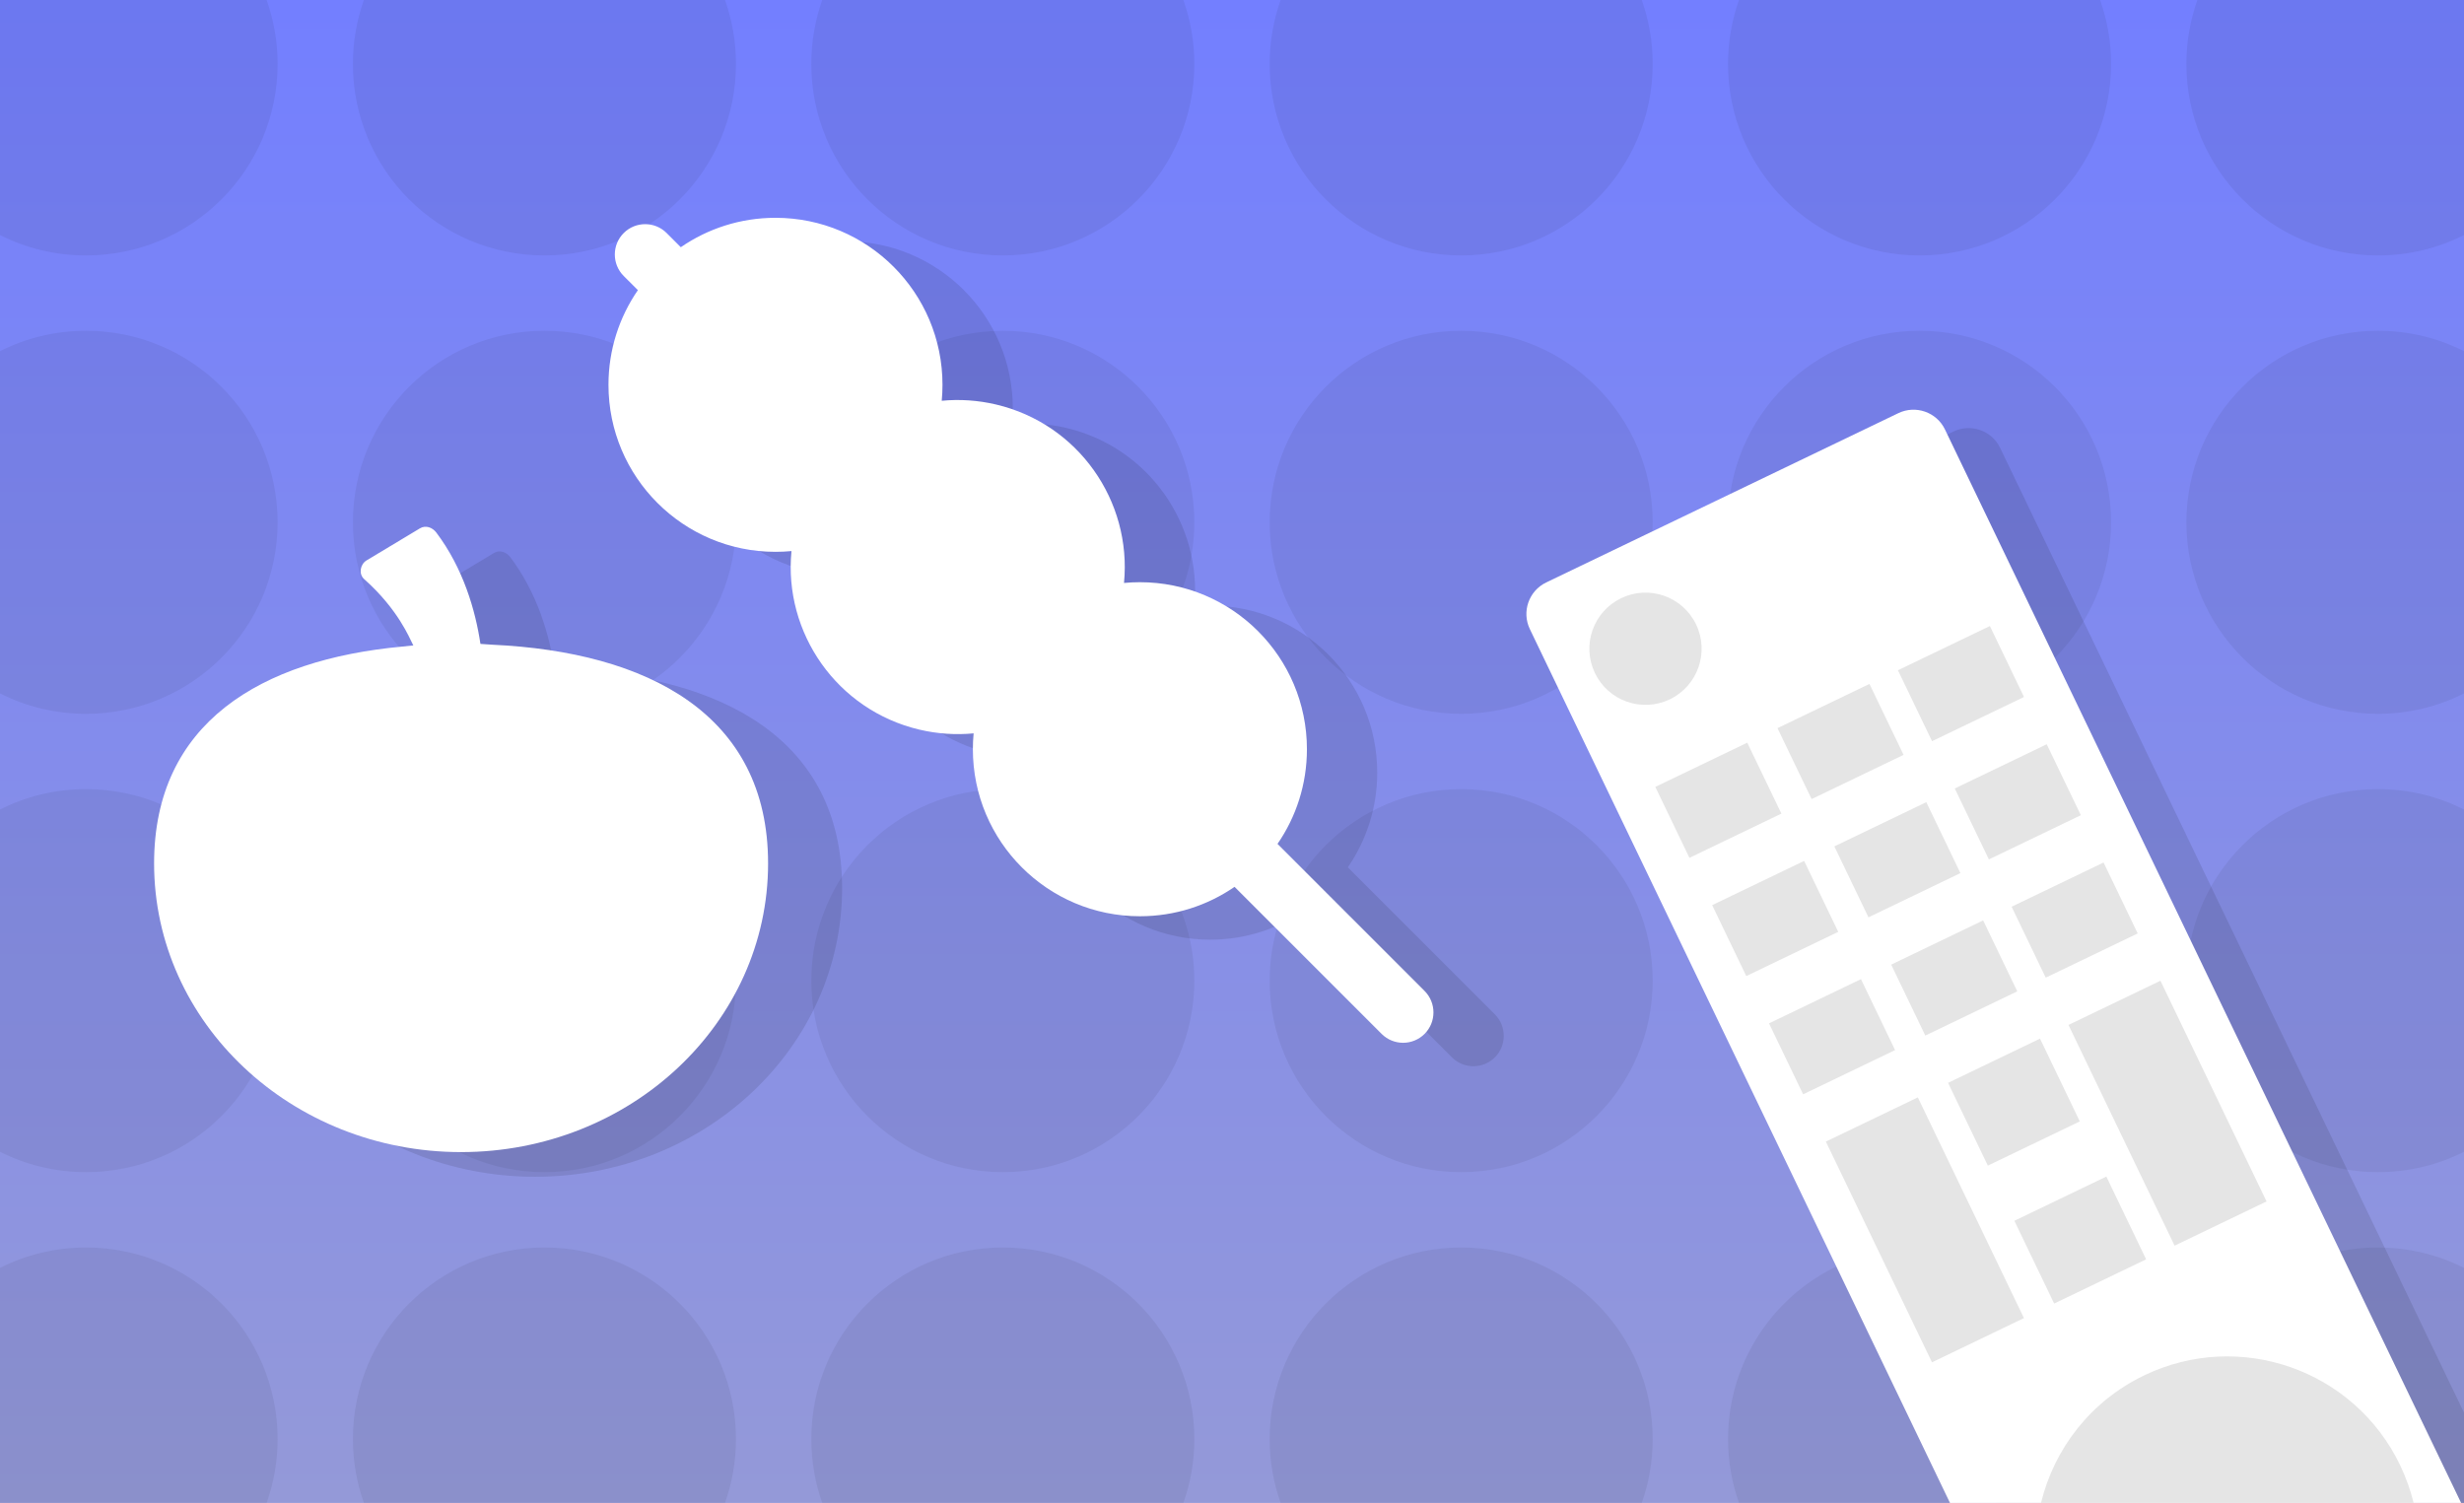
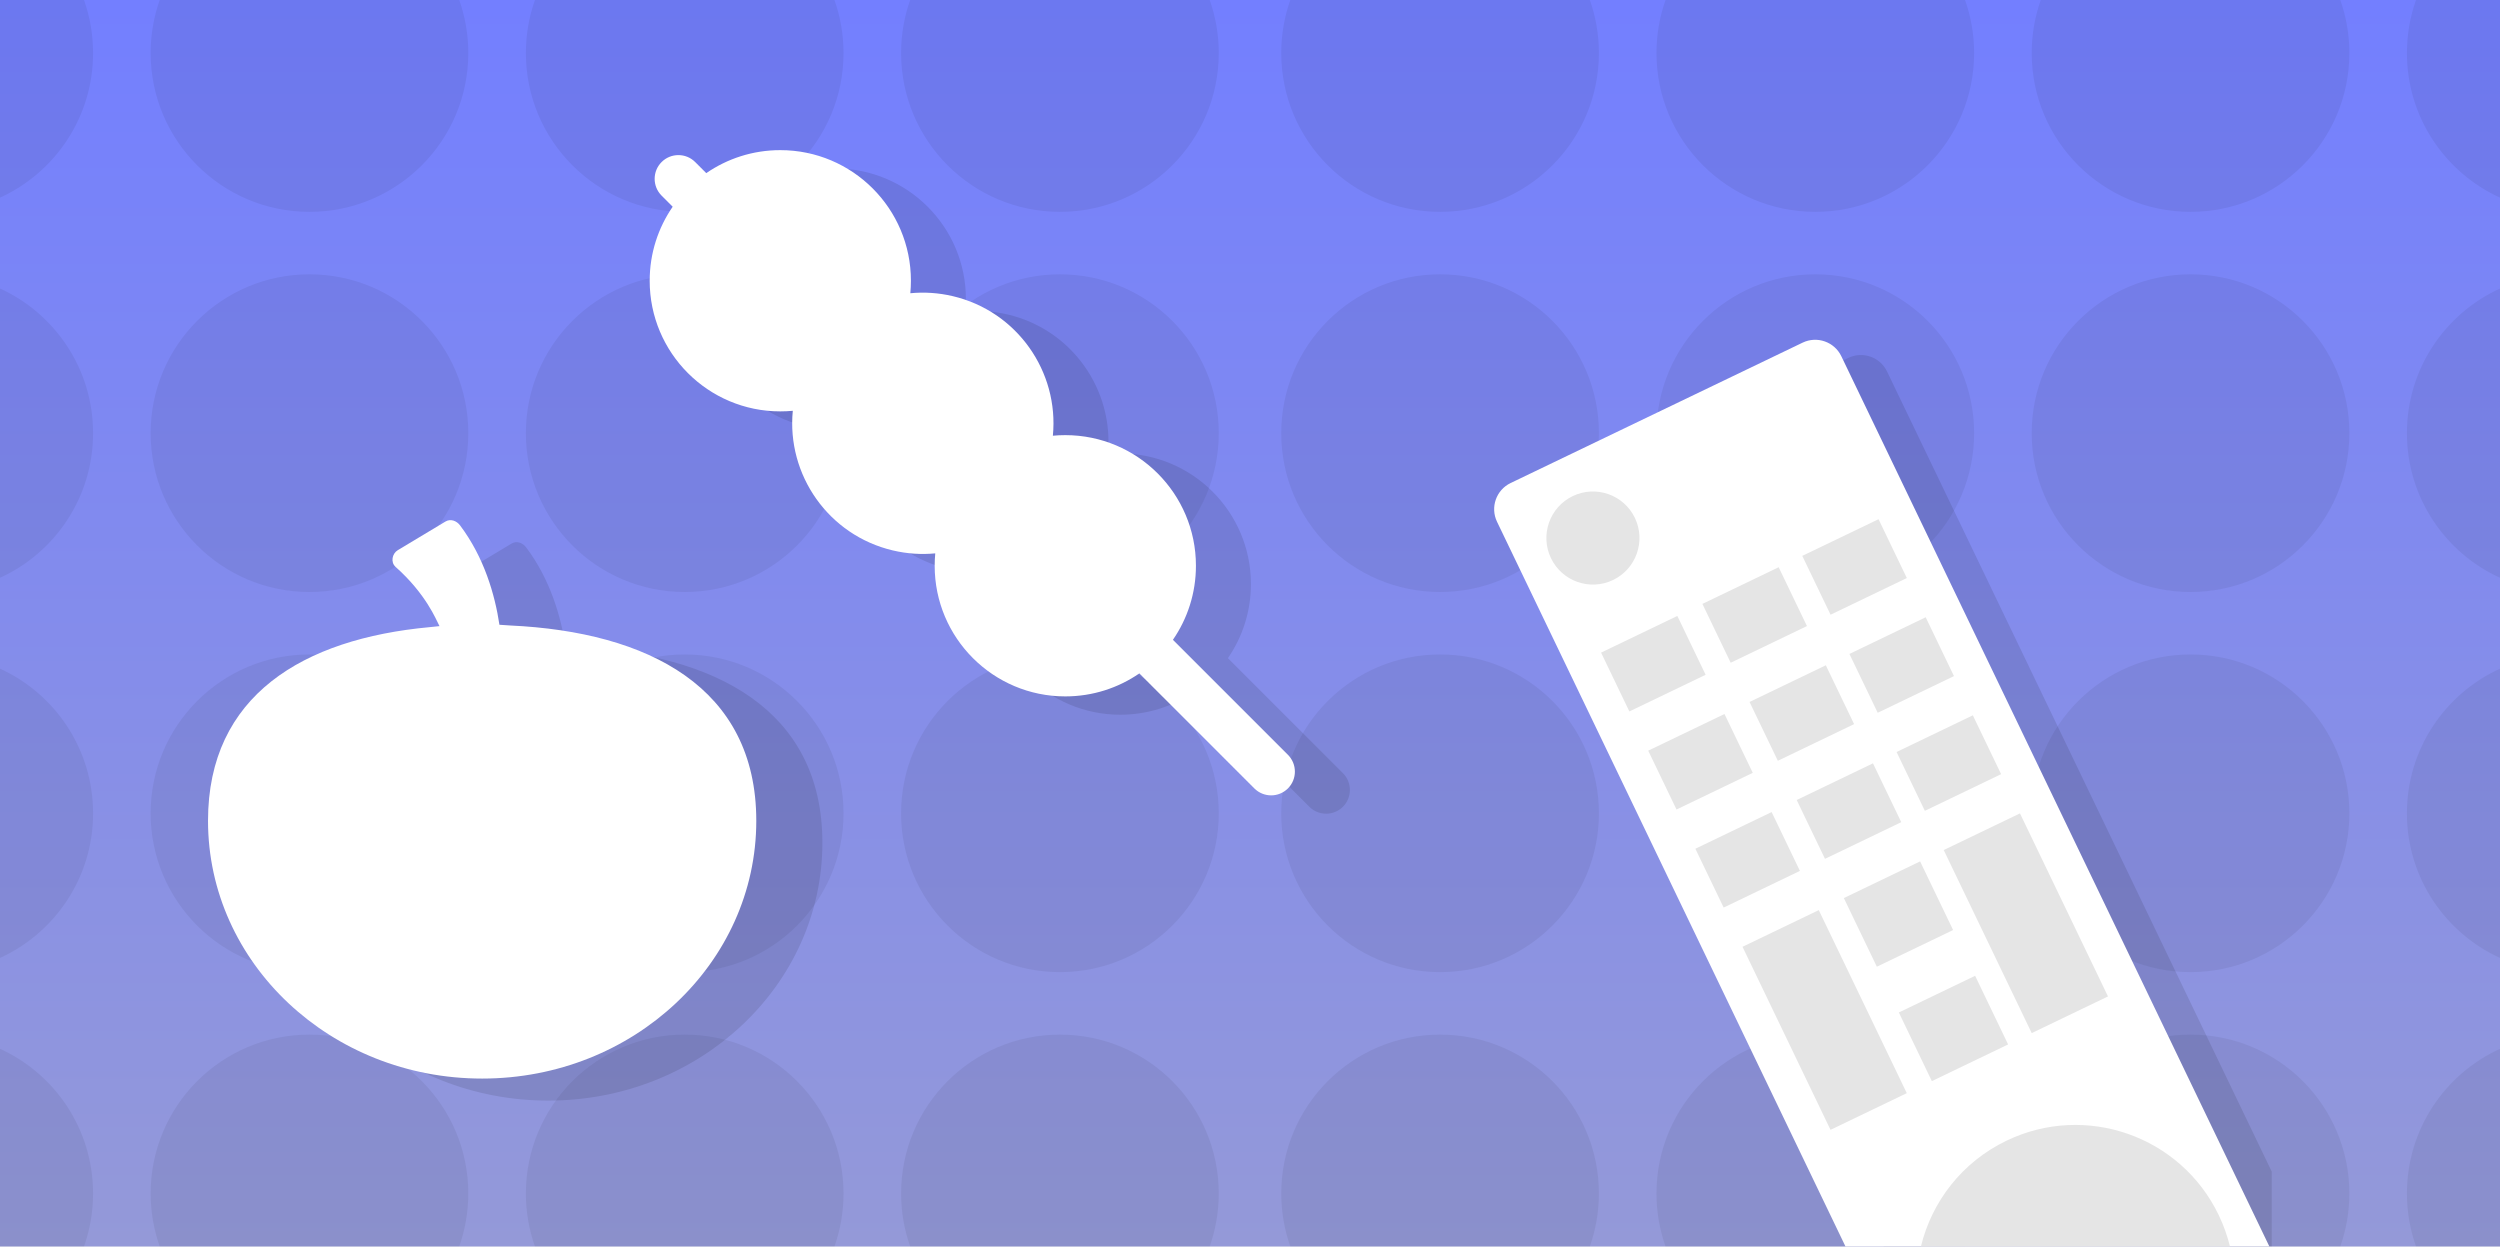
- <svg xmlns="http://www.w3.org/2000/svg" version="1.1" width="335.238" height="204.486" viewBox="0,0,335.238,204.486">
+ <svg xmlns="http://www.w3.org/2000/svg" version="1.1" width="399.757" height="199.313" viewBox="0,0,399.757,199.313">
  <defs>
-     <linearGradient x1="240" y1="77.757" x2="240" y2="282.243" gradientUnits="userSpaceOnUse" id="color-1">
+     <linearGradient x1="229.184" y1="73.746" x2="229.184" y2="273.059" gradientUnits="userSpaceOnUse" id="color-1">
      <stop offset="0" stop-color="#737fff" />
      <stop offset="1" stop-color="#9499d8" />
    </linearGradient>
  </defs>
-   <g transform="translate(-72.38101,-77.75705)">
+   <g transform="translate(-29.30503,-73.74586)">
    <g stroke="none" stroke-miterlimit="10">
-       <path d="M72.381,282.243v-204.486h335.238v204.486z" fill="url(#color-1)" stroke-width="0" />
-       <path d="M245.126,211.182c0,-14.39 11.666,-26.056 26.056,-26.056c14.39,0 26.056,11.666 26.056,26.056c0,14.39 -11.666,26.056 -26.056,26.056c-14.39,0 -26.056,-11.666 -26.056,-26.056z" fill-opacity="0.059" fill="#000000" stroke-width="0" />
-       <path d="M369.852,211.182c0,-14.39 11.666,-26.056 26.056,-26.056c4.212,0 8.19,0.999 11.711,2.774v46.564c-3.521,1.775 -7.499,2.774 -11.711,2.774c-14.39,0 -26.056,-11.666 -26.056,-26.056z" fill-opacity="0.059" fill="#000000" stroke-width="0" />
-       <path d="M182.763,211.182c0,-14.39 11.666,-26.056 26.056,-26.056c14.39,0 26.056,11.666 26.056,26.056c0,14.39 -11.666,26.056 -26.056,26.056c-14.39,0 -26.056,-11.666 -26.056,-26.056z" fill-opacity="0.059" fill="#000000" stroke-width="0" />
-       <path d="M120.399,211.182c0,-14.39 11.666,-26.056 26.056,-26.056c14.39,0 26.056,11.666 26.056,26.056c0,14.39 -11.666,26.056 -26.056,26.056c-14.39,0 -26.056,-11.666 -26.056,-26.056z" fill-opacity="0.059" fill="#000000" stroke-width="0" />
-       <path d="M84.092,185.126c14.39,0 26.056,11.666 26.056,26.056c0,14.39 -11.666,26.056 -26.056,26.056c-4.212,0 -8.19,-0.999 -11.711,-2.774v-46.564c3.521,-1.774 7.499,-2.774 11.711,-2.774z" fill-opacity="0.059" fill="#000000" stroke-width="0" />
-       <path d="M245.126,148.818c0,-14.39 11.666,-26.056 26.056,-26.056c14.39,0 26.056,11.666 26.056,26.056c0,14.39 -11.666,26.056 -26.056,26.056c-14.39,0 -26.056,-11.666 -26.056,-26.056z" fill-opacity="0.059" fill="#000000" stroke-width="0" />
-       <path d="M307.489,148.818c0,-14.39 11.666,-26.056 26.056,-26.056c14.39,0 26.056,11.666 26.056,26.056c0,14.39 -11.666,26.056 -26.056,26.056c-14.39,0 -26.056,-11.666 -26.056,-26.056z" fill-opacity="0.059" fill="#000000" stroke-width="0" />
-       <path d="M369.852,148.818c0,-14.39 11.666,-26.056 26.056,-26.056c4.212,0 8.19,0.999 11.711,2.774v46.564c-3.521,1.775 -7.499,2.774 -11.711,2.774c-14.39,0 -26.056,-11.666 -26.056,-26.056z" fill-opacity="0.059" fill="#000000" stroke-width="0" />
-       <path d="M182.763,148.818c0,-14.39 11.666,-26.056 26.056,-26.056c14.39,0 26.056,11.666 26.056,26.056c0,14.39 -11.666,26.056 -26.056,26.056c-14.39,0 -26.056,-11.666 -26.056,-26.056z" fill-opacity="0.059" fill="#000000" stroke-width="0" />
-       <path d="M120.399,148.818c0,-14.39 11.666,-26.056 26.056,-26.056c14.39,0 26.056,11.666 26.056,26.056c0,14.39 -11.666,26.056 -26.056,26.056c-14.39,0 -26.056,-11.666 -26.056,-26.056z" fill-opacity="0.059" fill="#000000" stroke-width="0" />
-       <path d="M84.092,122.763c14.39,0 26.056,11.666 26.056,26.056c0,14.39 -11.666,26.056 -26.056,26.056c-4.212,0 -8.19,-0.999 -11.711,-2.774v-46.564c3.521,-1.774 7.499,-2.774 11.711,-2.774z" fill-opacity="0.059" fill="#000000" stroke-width="0" />
-       <path d="M245.126,273.545c0,-14.39 11.666,-26.056 26.056,-26.056c14.39,0 26.056,11.666 26.056,26.056c0,3.05 -0.524,5.978 -1.487,8.698h-49.137c-0.963,-2.72 -1.487,-5.648 -1.487,-8.698z" fill-opacity="0.059" fill="#000000" stroke-width="0" />
-       <path d="M307.489,273.545c0,-14.39 11.666,-26.056 26.056,-26.056c14.39,0 26.056,11.666 26.056,26.056c0,3.05 -0.524,5.978 -1.487,8.698h-49.137c-0.963,-2.72 -1.487,-5.648 -1.487,-8.698z" fill-opacity="0.059" fill="#000000" stroke-width="0" />
-       <path d="M407.619,282.243h-36.28c-0.963,-2.72 -1.487,-5.648 -1.487,-8.698c0,-14.39 11.666,-26.056 26.056,-26.056c4.212,0 8.19,0.999 11.711,2.774z" fill-opacity="0.059" fill="#000000" stroke-width="0" />
-       <path d="M182.763,273.545c0,-14.39 11.666,-26.056 26.056,-26.056c14.39,0 26.056,11.666 26.056,26.056c0,3.05 -0.524,5.978 -1.487,8.698h-49.137c-0.963,-2.72 -1.487,-5.648 -1.487,-8.698z" fill-opacity="0.059" fill="#000000" stroke-width="0" />
-       <path d="M120.399,273.545c0,-14.39 11.666,-26.056 26.056,-26.056c14.39,0 26.056,11.666 26.056,26.056c0,3.05 -0.524,5.978 -1.487,8.698h-49.137c-0.963,-2.72 -1.487,-5.648 -1.487,-8.698z" fill-opacity="0.059" fill="#000000" stroke-width="0" />
-       <path d="M72.381,282.243v-31.98c3.521,-1.774 7.499,-2.774 11.711,-2.774c14.39,0 26.056,11.666 26.056,26.056c0,3.05 -0.524,5.978 -1.487,8.698z" fill-opacity="0.059" fill="#000000" stroke-width="0" />
-       <path d="M245.126,86.455c0,-3.05 0.524,-5.978 1.487,-8.698h49.137c0.963,2.72 1.487,5.648 1.487,8.698c0,14.39 -11.666,26.056 -26.056,26.056c-14.39,0 -26.056,-11.666 -26.056,-26.056z" fill-opacity="0.059" fill="#000000" stroke-width="0" />
-       <path d="M307.489,86.455c0,-3.05 0.524,-5.978 1.487,-8.698h49.137c0.963,2.72 1.487,5.648 1.487,8.698c0,14.39 -11.666,26.056 -26.056,26.056c-14.39,0 -26.056,-11.666 -26.056,-26.056z" fill-opacity="0.059" fill="#000000" stroke-width="0" />
-       <path d="M407.619,77.757v31.98c-3.521,1.775 -7.499,2.774 -11.711,2.774c-14.39,0 -26.056,-11.666 -26.056,-26.056c0,-3.05 0.524,-5.978 1.487,-8.698z" fill-opacity="0.059" fill="#000000" stroke-width="0" />
-       <path d="M182.763,86.455c0,-3.05 0.524,-5.978 1.487,-8.698h49.137c0.963,2.72 1.487,5.648 1.487,8.698c0,14.39 -11.666,26.056 -26.056,26.056c-14.39,0 -26.056,-11.666 -26.056,-26.056z" fill-opacity="0.059" fill="#000000" stroke-width="0" />
-       <path d="M120.399,86.455c0,-3.05 0.524,-5.978 1.487,-8.698h49.137c0.963,2.72 1.487,5.648 1.487,8.698c0,14.39 -11.666,26.056 -26.056,26.056c-14.39,0 -26.056,-11.666 -26.056,-26.056z" fill-opacity="0.059" fill="#000000" stroke-width="0" />
-       <path d="M72.381,77.757h36.28c0.963,2.72 1.487,5.648 1.487,8.698c0,14.39 -11.666,26.056 -26.056,26.056c-4.212,0 -8.19,-0.999 -11.711,-2.774z" fill-opacity="0.059" fill="#000000" stroke-width="0" />
-       <path d="M407.619,282.243h-63.633l-55.96,-116.388c-1.139,-2.369 -0.142,-5.213 2.227,-6.352l47.903,-23.032c2.369,-1.139 5.213,-0.142 6.352,2.227l63.112,131.261z" fill-opacity="0.102" fill="#000000" stroke-width="0" />
-       <g stroke-width="0">
-         <path d="M280.525,163.355c-1.139,-2.369 -0.142,-5.213 2.227,-6.352l47.903,-23.032c2.369,-1.139 5.213,-0.142 6.352,2.227l70.22,146.045h-69.54z" fill="#ffffff" />
-         <path d="M364.112,264.886c12.981,-6.241 28.564,-0.778 34.806,12.203c0.809,1.683 1.422,3.41 1.846,5.154h-50.697c1.782,-7.331 6.715,-13.833 14.045,-17.357z" fill="#e5e5e5" />
-         <path d="M289.377,169.332c-1.827,-3.801 -0.228,-8.363 3.573,-10.19c3.801,-1.827 8.363,-0.228 10.19,3.573c1.827,3.801 0.228,8.363 -3.573,10.19c-3.801,1.827 -8.363,0.228 -10.19,-3.573z" fill="#e5e5e5" />
-         <path d="M302.235,194.472l-4.641,-9.652l12.512,-6.016l4.641,9.652z" fill="#e5e5e5" />
-         <path d="M318.858,186.479l-4.641,-9.652l12.512,-6.016l4.641,9.652z" fill="#e5e5e5" />
-         <path d="M335.243,178.601l-4.641,-9.652l12.512,-6.016l4.641,9.652z" fill="#e5e5e5" />
-         <path d="M309.97,210.559l-4.641,-9.652l12.512,-6.016l4.641,9.652z" fill="#e5e5e5" />
-         <path d="M326.593,202.566l-4.641,-9.652l12.512,-6.016l4.641,9.652z" fill="#e5e5e5" />
-         <path d="M342.977,194.688l-4.641,-9.652l12.512,-6.016l4.641,9.652z" fill="#e5e5e5" />
-         <path d="M317.704,226.645l-4.641,-9.652l12.512,-6.016l4.641,9.652z" fill="#e5e5e5" />
-         <path d="M334.327,218.653l-4.641,-9.652l12.512,-6.016l4.641,9.652z" fill="#e5e5e5" />
-         <path d="M350.712,210.775l-4.641,-9.652l12.512,-6.016l4.641,9.652z" fill="#e5e5e5" />
-         <path d="M335.236,263.109l-14.438,-30.029l12.512,-6.016l14.438,30.029z" fill="#e5e5e5" />
-         <path d="M368.244,247.238l-14.438,-30.029l12.512,-6.016l14.438,30.029z" fill="#e5e5e5" />
-         <path d="M342.835,236.348l-5.414,-11.261l12.512,-6.016l5.414,11.261z" fill="#e5e5e5" />
-         <path d="M351.859,255.116l-5.414,-11.261l12.512,-6.016l5.414,11.261z" fill="#e5e5e5" />
+       <path d="M29.305,273.059v-199.313h399.757v199.313z" fill="url(#color-1)" stroke-width="0" />
+       <path d="M234.18,203.795c0,-14.026 11.37,-25.397 25.397,-25.397c14.026,0 25.397,11.37 25.397,25.397c0,14.026 -11.37,25.397 -25.397,25.397c-14.026,0 -25.397,-11.37 -25.397,-25.397z" fill-opacity="0.059" fill="#000000" stroke-width="0" />
+       <path d="M173.394,203.795c0,-14.026 11.37,-25.397 25.397,-25.397c14.026,0 25.397,11.37 25.397,25.397c0,14.026 -11.37,25.397 -25.397,25.397c-14.026,0 -25.397,-11.37 -25.397,-25.397z" fill-opacity="0.059" fill="#000000" stroke-width="0" />
+       <path d="M234.18,143.01c0,-14.026 11.37,-25.397 25.397,-25.397c14.026,0 25.397,11.37 25.397,25.397c0,14.026 -11.37,25.397 -25.397,25.397c-14.026,0 -25.397,-11.37 -25.397,-25.397z" fill-opacity="0.059" fill="#000000" stroke-width="0" />
+       <path d="M173.394,143.01c0,-14.026 11.37,-25.397 25.397,-25.397c14.026,0 25.397,11.37 25.397,25.397c0,14.026 -11.37,25.397 -25.397,25.397c-14.026,0 -25.397,-11.37 -25.397,-25.397z" fill-opacity="0.059" fill="#000000" stroke-width="0" />
+       <path d="M234.18,264.581c0,-14.026 11.37,-25.397 25.397,-25.397c14.026,0 25.397,11.37 25.397,25.397c0,2.973 -0.511,5.827 -1.45,8.478h-47.894c-0.939,-2.651 -1.45,-5.505 -1.45,-8.478z" fill-opacity="0.059" fill="#000000" stroke-width="0" />
+       <path d="M173.394,264.581c0,-14.026 11.37,-25.397 25.397,-25.397c14.026,0 25.397,11.37 25.397,25.397c0,2.973 -0.511,5.827 -1.45,8.478h-47.894c-0.939,-2.651 -1.45,-5.505 -1.45,-8.478z" fill-opacity="0.059" fill="#000000" stroke-width="0" />
+       <path d="M234.18,82.224c0,-2.973 0.511,-5.827 1.45,-8.478h47.894c0.939,2.651 1.45,5.505 1.45,8.478c0,14.026 -11.37,25.397 -25.397,25.397c-14.026,0 -25.397,-11.37 -25.397,-25.397z" fill-opacity="0.059" fill="#000000" stroke-width="0" />
+       <path d="M173.394,82.224c0,-2.973 0.511,-5.827 1.45,-8.478h47.894c0.939,2.651 1.45,5.505 1.45,8.478c0,14.026 -11.37,25.397 -25.397,25.397c-14.026,0 -25.397,-11.37 -25.397,-25.397z" fill-opacity="0.059" fill="#000000" stroke-width="0" />
+       <path d="M294.18,203.795c0,-14.026 11.37,-25.397 25.397,-25.397c14.026,0 25.397,11.37 25.397,25.397c0,14.026 -11.37,25.397 -25.397,25.397c-14.026,0 -25.397,-11.37 -25.397,-25.397z" fill-opacity="0.059" fill="#000000" stroke-width="0" />
+       <path d="M294.18,143.01c0,-14.026 11.37,-25.397 25.397,-25.397c14.026,0 25.397,11.37 25.397,25.397c0,14.026 -11.37,25.397 -25.397,25.397c-14.026,0 -25.397,-11.37 -25.397,-25.397z" fill-opacity="0.059" fill="#000000" stroke-width="0" />
+       <path d="M294.18,264.581c0,-14.026 11.37,-25.397 25.397,-25.397c14.026,0 25.397,11.37 25.397,25.397c0,2.973 -0.511,5.827 -1.45,8.478h-47.894c-0.939,-2.651 -1.45,-5.505 -1.45,-8.478z" fill-opacity="0.059" fill="#000000" stroke-width="0" />
+       <path d="M294.18,82.224c0,-2.973 0.511,-5.827 1.45,-8.478h47.894c0.939,2.651 1.45,5.505 1.45,8.478c0,14.026 -11.37,25.397 -25.397,25.397c-14.026,0 -25.397,-11.37 -25.397,-25.397z" fill-opacity="0.059" fill="#000000" stroke-width="0" />
+       <path d="M113.394,203.795c0,-14.026 11.37,-25.397 25.397,-25.397c14.026,0 25.397,11.37 25.397,25.397c0,14.026 -11.37,25.397 -25.397,25.397c-14.026,0 -25.397,-11.37 -25.397,-25.397z" fill-opacity="0.059" fill="#000000" stroke-width="0" />
+       <path d="M113.394,143.01c0,-14.026 11.37,-25.397 25.397,-25.397c14.026,0 25.397,11.37 25.397,25.397c0,14.026 -11.37,25.397 -25.397,25.397c-14.026,0 -25.397,-11.37 -25.397,-25.397z" fill-opacity="0.059" fill="#000000" stroke-width="0" />
+       <path d="M113.394,264.581c0,-14.026 11.37,-25.397 25.397,-25.397c14.026,0 25.397,11.37 25.397,25.397c0,2.973 -0.511,5.827 -1.45,8.478h-47.894c-0.939,-2.651 -1.45,-5.505 -1.45,-8.478z" fill-opacity="0.059" fill="#000000" stroke-width="0" />
+       <path d="M113.394,82.224c0,-2.973 0.511,-5.827 1.45,-8.478h47.894c0.939,2.651 1.45,5.505 1.45,8.478c0,14.026 -11.37,25.397 -25.397,25.397c-14.026,0 -25.397,-11.37 -25.397,-25.397z" fill-opacity="0.059" fill="#000000" stroke-width="0" />
+       <path d="M53.394,203.795c0,-14.026 11.37,-25.397 25.397,-25.397c14.026,0 25.397,11.37 25.397,25.397c0,14.026 -11.37,25.397 -25.397,25.397c-14.026,0 -25.397,-11.37 -25.397,-25.397z" fill-opacity="0.059" fill="#000000" stroke-width="0" />
+       <path d="M53.394,143.01c0,-14.026 11.37,-25.397 25.397,-25.397c14.026,0 25.397,11.37 25.397,25.397c0,14.026 -11.37,25.397 -25.397,25.397c-14.026,0 -25.397,-11.37 -25.397,-25.397z" fill-opacity="0.059" fill="#000000" stroke-width="0" />
+       <path d="M53.394,264.581c0,-14.026 11.37,-25.397 25.397,-25.397c14.026,0 25.397,11.37 25.397,25.397c0,2.973 -0.511,5.827 -1.45,8.478h-47.894c-0.939,-2.651 -1.45,-5.505 -1.45,-8.478z" fill-opacity="0.059" fill="#000000" stroke-width="0" />
+       <path d="M53.394,82.224c0,-2.973 0.511,-5.827 1.45,-8.478h47.894c0.939,2.651 1.45,5.505 1.45,8.478c0,14.026 -11.37,25.397 -25.397,25.397c-14.026,0 -25.397,-11.37 -25.397,-25.397z" fill-opacity="0.059" fill="#000000" stroke-width="0" />
+       <path d="M44.188,203.795c0,10.276 -6.103,19.127 -14.883,23.125v-46.25c8.779,3.998 14.883,12.849 14.883,23.125z" fill-opacity="0.059" fill="#000000" stroke-width="0" />
+       <path d="M44.188,143.01c0,10.276 -6.103,19.127 -14.883,23.125v-46.25c8.779,3.998 14.883,12.849 14.883,23.125z" fill-opacity="0.059" fill="#000000" stroke-width="0" />
+       <path d="M44.188,264.581c0,2.973 -0.511,5.827 -1.45,8.478h-13.433v-31.603c8.779,3.998 14.883,12.849 14.883,23.125z" fill-opacity="0.059" fill="#000000" stroke-width="0" />
+       <path d="M42.738,73.746c0.939,2.651 1.45,5.505 1.45,8.478c0,10.276 -6.103,19.127 -14.883,23.125v-31.603z" fill-opacity="0.059" fill="#000000" stroke-width="0" />
+       <path d="M354.18,203.795c0,-14.026 11.37,-25.397 25.397,-25.397c14.026,0 25.397,11.37 25.397,25.397c0,14.026 -11.37,25.397 -25.397,25.397c-14.026,0 -25.397,-11.37 -25.397,-25.397z" fill-opacity="0.059" fill="#000000" stroke-width="0" />
+       <path d="M354.18,143.01c0,-14.026 11.37,-25.397 25.397,-25.397c14.026,0 25.397,11.37 25.397,25.397c0,14.026 -11.37,25.397 -25.397,25.397c-14.026,0 -25.397,-11.37 -25.397,-25.397z" fill-opacity="0.059" fill="#000000" stroke-width="0" />
+       <path d="M354.18,264.581c0,-14.026 11.37,-25.397 25.397,-25.397c14.026,0 25.397,11.37 25.397,25.397c0,2.973 -0.511,5.827 -1.45,8.478h-47.894c-0.939,-2.651 -1.45,-5.505 -1.45,-8.478z" fill-opacity="0.059" fill="#000000" stroke-width="0" />
+       <path d="M354.18,82.224c0,-2.973 0.511,-5.827 1.45,-8.478h47.894c0.939,2.651 1.45,5.505 1.45,8.478c0,14.026 -11.37,25.397 -25.397,25.397c-14.026,0 -25.397,-11.37 -25.397,-25.397z" fill-opacity="0.059" fill="#000000" stroke-width="0" />
+       <path d="M414.18,203.795c0,-10.276 6.103,-19.127 14.883,-23.125v46.25c-8.779,-3.998 -14.883,-12.849 -14.883,-23.125z" fill-opacity="0.059" fill="#000000" stroke-width="0" />
+       <path d="M414.18,143.01c0,-10.276 6.103,-19.127 14.883,-23.125v46.25c-8.779,-3.998 -14.883,-12.849 -14.883,-23.125z" fill-opacity="0.059" fill="#000000" stroke-width="0" />
+       <path d="M414.18,264.581c0,-10.276 6.103,-19.127 14.883,-23.125v31.603h-13.433c-0.939,-2.651 -1.45,-5.505 -1.45,-8.478z" fill-opacity="0.059" fill="#000000" stroke-width="0" />
+       <path d="M414.18,82.224c0,-2.973 0.511,-5.827 1.45,-8.478h13.433v31.603c-8.779,-3.998 -14.883,-12.849 -14.883,-23.125z" fill-opacity="0.059" fill="#000000" stroke-width="0" />
+       <g stroke-width="1">
+         <path d="M143.89,107.959c-1.482,-1.482 -1.482,-3.888 0,-5.37c1.482,-1.482 3.888,-1.482 5.37,0l1.772,1.772c3.365,-2.319 7.443,-3.677 11.839,-3.677c11.535,0 20.886,9.351 20.886,20.886c0,0.673 -0.032,1.339 -0.094,1.996c2.218,-0.213 4.509,-0.072 6.799,0.469c10.287,2.429 16.985,12.078 15.994,22.314c0.654,-0.062 1.316,-0.093 1.986,-0.093c11.535,0 20.889,9.354 20.889,20.886c0,4.396 -1.359,8.475 -3.679,11.841l18.391,18.391c0.741,0.741 1.112,1.714 1.111,2.687c0,0.973 -0.37,1.945 -1.111,2.687c-0.742,0.736 -1.714,1.111 -2.685,1.111h-0c-0.971,0 -1.943,-0.371 -2.685,-1.111l-18.392,-18.392c-3.365,2.319 -7.444,3.677 -11.839,3.677c-11.535,0 -20.886,-9.354 -20.886,-20.889c0,-0.669 0.031,-1.33 0.093,-1.982c-2.215,0.211 -4.501,0.07 -6.787,-0.47c-10.292,-2.43 -16.991,-12.087 -15.993,-22.327c-0.658,0.062 -1.324,0.094 -1.998,0.094c-11.535,0 -20.886,-9.351 -20.886,-20.886c0,-4.396 1.358,-8.474 3.677,-11.839z" fill-opacity="0.102" fill="#000000" />
+         <path d="M135.097,105.028c-1.482,-1.482 -1.482,-3.888 0,-5.37c1.482,-1.482 3.888,-1.482 5.37,0l1.772,1.772c3.365,-2.319 7.443,-3.677 11.839,-3.677c11.535,0 20.886,9.351 20.886,20.886c0,0.673 -0.032,1.339 -0.094,1.996c2.218,-0.213 4.509,-0.072 6.799,0.469c10.287,2.429 16.985,12.078 15.994,22.314c0.654,-0.062 1.316,-0.093 1.986,-0.093c11.535,0 20.889,9.354 20.889,20.886c0,4.396 -1.359,8.475 -3.679,11.841l18.391,18.391c0.741,0.741 1.112,1.714 1.111,2.687c0,0.973 -0.37,1.945 -1.111,2.687c-0.742,0.736 -1.714,1.111 -2.685,1.111h-0c-0.971,0 -1.943,-0.371 -2.685,-1.111l-18.392,-18.392c-3.365,2.319 -7.444,3.677 -11.839,3.677c-11.535,0 -20.886,-9.354 -20.886,-20.889c0,-0.669 0.031,-1.33 0.093,-1.982c-2.215,0.211 -4.501,0.07 -6.787,-0.47c-10.292,-2.43 -16.991,-12.087 -15.993,-22.327c-0.658,0.062 -1.324,0.094 -1.998,0.094c-11.535,0 -20.886,-9.351 -20.886,-20.886c0,-4.396 1.358,-8.474 3.677,-11.839z" fill="#ffffff" />
      </g>
      <g stroke-width="0.5">
-         <path d="M186.953,198.585c0,21.692 -18.7,39.279 -41.77,39.279c-23.066,0 -41.767,-17.586 -41.767,-39.279c0,-19.117 14.529,-27.724 33.767,-29.501c0,0 0.557,-0.071 1.506,-0.156c-0.038,-0.078 -0.075,-0.15 -0.111,-0.216c-0.38,-0.693 -1.911,-4.654 -6.579,-8.804c-0.8,-0.708 -0.53,-2.034 0.325,-2.548c2.426,-1.455 4.846,-2.911 7.269,-4.366c0.779,-0.466 1.698,-0.118 2.226,0.584c3.67,4.885 5.307,10.545 5.998,15.143c0.541,0.027 1.086,0.064 1.633,0.11c21.059,0.98 37.502,9.422 37.502,29.755z" fill-opacity="0.102" fill="#000000" />
-         <path d="M176.883,195.229c0,21.692 -18.7,39.279 -41.77,39.279c-23.066,0 -41.767,-17.586 -41.767,-39.279c0,-19.117 14.529,-27.724 33.767,-29.501c0,0 0.557,-0.071 1.506,-0.156c-0.038,-0.078 -0.075,-0.15 -0.111,-0.216c-0.38,-0.693 -1.911,-4.654 -6.579,-8.804c-0.8,-0.708 -0.53,-2.034 0.325,-2.548c2.426,-1.455 4.846,-2.911 7.269,-4.366c0.779,-0.466 1.698,-0.118 2.226,0.584c3.67,4.885 5.307,10.545 5.998,15.143c0.541,0.027 1.086,0.064 1.633,0.11c21.059,0.98 37.502,9.422 37.502,29.755z" fill="#ffffff" />
+         <path d="M160.807,208.512c0,22.766 -19.625,41.223 -43.836,41.223c-24.207,0 -43.834,-18.457 -43.834,-41.223c0,-20.063 15.248,-29.096 35.438,-30.961c0,0 0.585,-0.075 1.58,-0.164c-0.04,-0.082 -0.079,-0.158 -0.116,-0.226c-0.399,-0.727 -2.005,-4.884 -6.905,-9.24c-0.84,-0.743 -0.557,-2.135 0.341,-2.675c2.546,-1.527 5.086,-3.055 7.629,-4.582c0.817,-0.489 1.783,-0.124 2.336,0.613c3.852,5.127 5.57,11.067 6.294,15.892c0.567,0.029 1.14,0.067 1.714,0.115c22.101,1.029 39.358,9.888 39.358,31.228z" fill-opacity="0.102" fill="#000000" />
+         <path d="M150.238,204.99c0,22.766 -19.625,41.223 -43.836,41.223c-24.207,0 -43.834,-18.457 -43.834,-41.223c0,-20.063 15.248,-29.096 35.438,-30.961c0,0 0.585,-0.075 1.58,-0.164c-0.04,-0.082 -0.079,-0.158 -0.116,-0.226c-0.399,-0.727 -2.005,-4.884 -6.905,-9.24c-0.84,-0.743 -0.557,-2.135 0.341,-2.675c2.546,-1.527 5.086,-3.055 7.629,-4.582c0.817,-0.489 1.783,-0.124 2.336,0.613c3.852,5.127 5.57,11.067 6.294,15.892c0.567,0.029 1.14,0.067 1.714,0.115c22.101,1.029 39.358,9.888 39.358,31.228z" fill="#ffffff" />
      </g>
-       <g stroke-width="1">
-         <path d="M166.805,118.496c-1.612,-1.612 -1.612,-4.23 0,-5.842c1.612,-1.612 4.23,-1.612 5.842,0l1.927,1.927c3.661,-2.523 8.098,-4.001 12.88,-4.001c12.55,0 22.723,10.174 22.723,22.723c0,0.732 -0.035,1.457 -0.102,2.171c2.414,-0.232 4.906,-0.078 7.397,0.51c11.192,2.643 18.479,13.14 17.401,24.276c0.711,-0.067 1.432,-0.101 2.161,-0.101c12.55,0 22.726,10.177 22.726,22.723c0,4.783 -1.478,9.221 -4.002,12.882l20.008,20.008c0.806,0.806 1.209,1.865 1.209,2.923c0,1.058 -0.403,2.116 -1.209,2.923c-0.808,0.801 -1.864,1.208 -2.921,1.208h-0c-1.057,0 -2.113,-0.404 -2.921,-1.208l-20.01,-20.01c-3.661,2.523 -8.098,4.001 -12.88,4.001c-12.55,0 -22.723,-10.177 -22.723,-22.726c0,-0.727 0.034,-1.447 0.101,-2.157c-2.409,0.23 -4.897,0.076 -7.383,-0.511c-11.197,-2.644 -18.485,-13.15 -17.399,-24.291c-0.716,0.068 -1.441,0.103 -2.174,0.103c-12.55,0 -22.723,-10.174 -22.723,-22.723c0,-4.782 1.477,-9.219 4.001,-12.88z" fill-opacity="0.102" fill="#000000" />
-         <path d="M157.239,115.307c-1.612,-1.612 -1.612,-4.23 0,-5.842c1.612,-1.612 4.23,-1.612 5.842,0l1.927,1.927c3.661,-2.523 8.098,-4.001 12.88,-4.001c12.55,0 22.723,10.174 22.723,22.723c0,0.732 -0.035,1.457 -0.102,2.171c2.414,-0.232 4.906,-0.078 7.397,0.51c11.192,2.643 18.479,13.14 17.401,24.276c0.711,-0.067 1.432,-0.101 2.161,-0.101c12.55,0 22.726,10.177 22.726,22.723c0,4.783 -1.478,9.221 -4.002,12.882l20.008,20.008c0.806,0.806 1.209,1.865 1.209,2.923c0,1.058 -0.403,2.116 -1.209,2.923c-0.808,0.801 -1.864,1.208 -2.921,1.208h-0c-1.057,0 -2.113,-0.404 -2.921,-1.208l-20.01,-20.01c-3.661,2.523 -8.098,4.001 -12.88,4.001c-12.55,0 -22.723,-10.177 -22.723,-22.726c0,-0.727 0.034,-1.447 0.101,-2.157c-2.409,0.23 -4.897,0.076 -7.383,-0.511c-11.197,-2.644 -18.485,-13.15 -17.399,-24.291c-0.716,0.068 -1.441,0.103 -2.174,0.103c-12.55,0 -22.723,-10.174 -22.723,-22.723c0,-4.782 1.477,-9.219 4.001,-12.88z" fill="#ffffff" />
+       <g stroke-width="0">
+         <path d="M392.562,273.059h-62.024l-54.545,-113.444c-1.11,-2.309 -0.138,-5.081 2.171,-6.192l46.691,-22.449c2.309,-1.11 5.081,-0.138 6.192,2.171l61.515,127.941z" fill-opacity="0.102" fill="#000000" />
+         <path d="M268.684,157.178c-1.11,-2.309 -0.138,-5.081 2.171,-6.192l46.691,-22.449c2.309,-1.11 5.081,-0.138 6.192,2.171l68.444,142.351h-67.781z" fill="#ffffff" />
+         <path d="M350.156,256.141c12.653,-6.084 27.842,-0.758 33.925,11.895c0.789,1.64 1.386,3.323 1.8,5.023h-49.415c1.737,-7.145 6.545,-13.483 13.69,-16.918z" fill="#e5e5e5" />
+         <path d="M277.312,163.004c-1.781,-3.704 -0.222,-8.151 3.482,-9.932c3.704,-1.781 8.151,-0.222 9.932,3.482c1.781,3.704 0.222,8.151 -3.482,9.932c-3.704,1.781 -8.151,0.222 -9.932,-3.482z" fill="#e5e5e5" />
+         <path d="M289.844,187.508l-4.523,-9.408l12.195,-5.864l4.523,9.408z" fill="#e5e5e5" />
+         <path d="M306.047,179.718l-4.523,-9.408l12.195,-5.864l4.523,9.408z" fill="#e5e5e5" />
+         <path d="M322.017,172.039l-4.523,-9.408l12.195,-5.864l4.523,9.408z" fill="#e5e5e5" />
+         <path d="M297.383,203.188l-4.523,-9.408l12.195,-5.864l4.523,9.408z" fill="#e5e5e5" />
+         <path d="M313.586,195.397l-4.523,-9.408l12.195,-5.864l4.523,9.408z" fill="#e5e5e5" />
+         <path d="M329.556,187.719l-4.523,-9.408l12.195,-5.864l4.523,9.408z" fill="#e5e5e5" />
+         <path d="M304.922,218.868l-4.523,-9.408l12.195,-5.864l4.523,9.408z" fill="#e5e5e5" />
+         <path d="M321.125,211.077l-4.523,-9.408l12.195,-5.864l4.523,9.408z" fill="#e5e5e5" />
+         <path d="M337.095,203.399l-4.523,-9.408l12.195,-5.864l4.523,9.408z" fill="#e5e5e5" />
+         <path d="M322.01,254.408l-14.073,-29.269l12.195,-5.864l14.073,29.269z" fill="#e5e5e5" />
+         <path d="M354.183,238.94l-14.073,-29.269l12.195,-5.864l14.073,29.269z" fill="#e5e5e5" />
+         <path d="M329.417,228.325l-5.277,-10.976l12.195,-5.864l5.277,10.976z" fill="#e5e5e5" />
+         <path d="M338.213,246.618l-5.277,-10.976l12.195,-5.864l5.277,10.976z" fill="#e5e5e5" />
      </g>
    </g>
  </g>
</svg>
